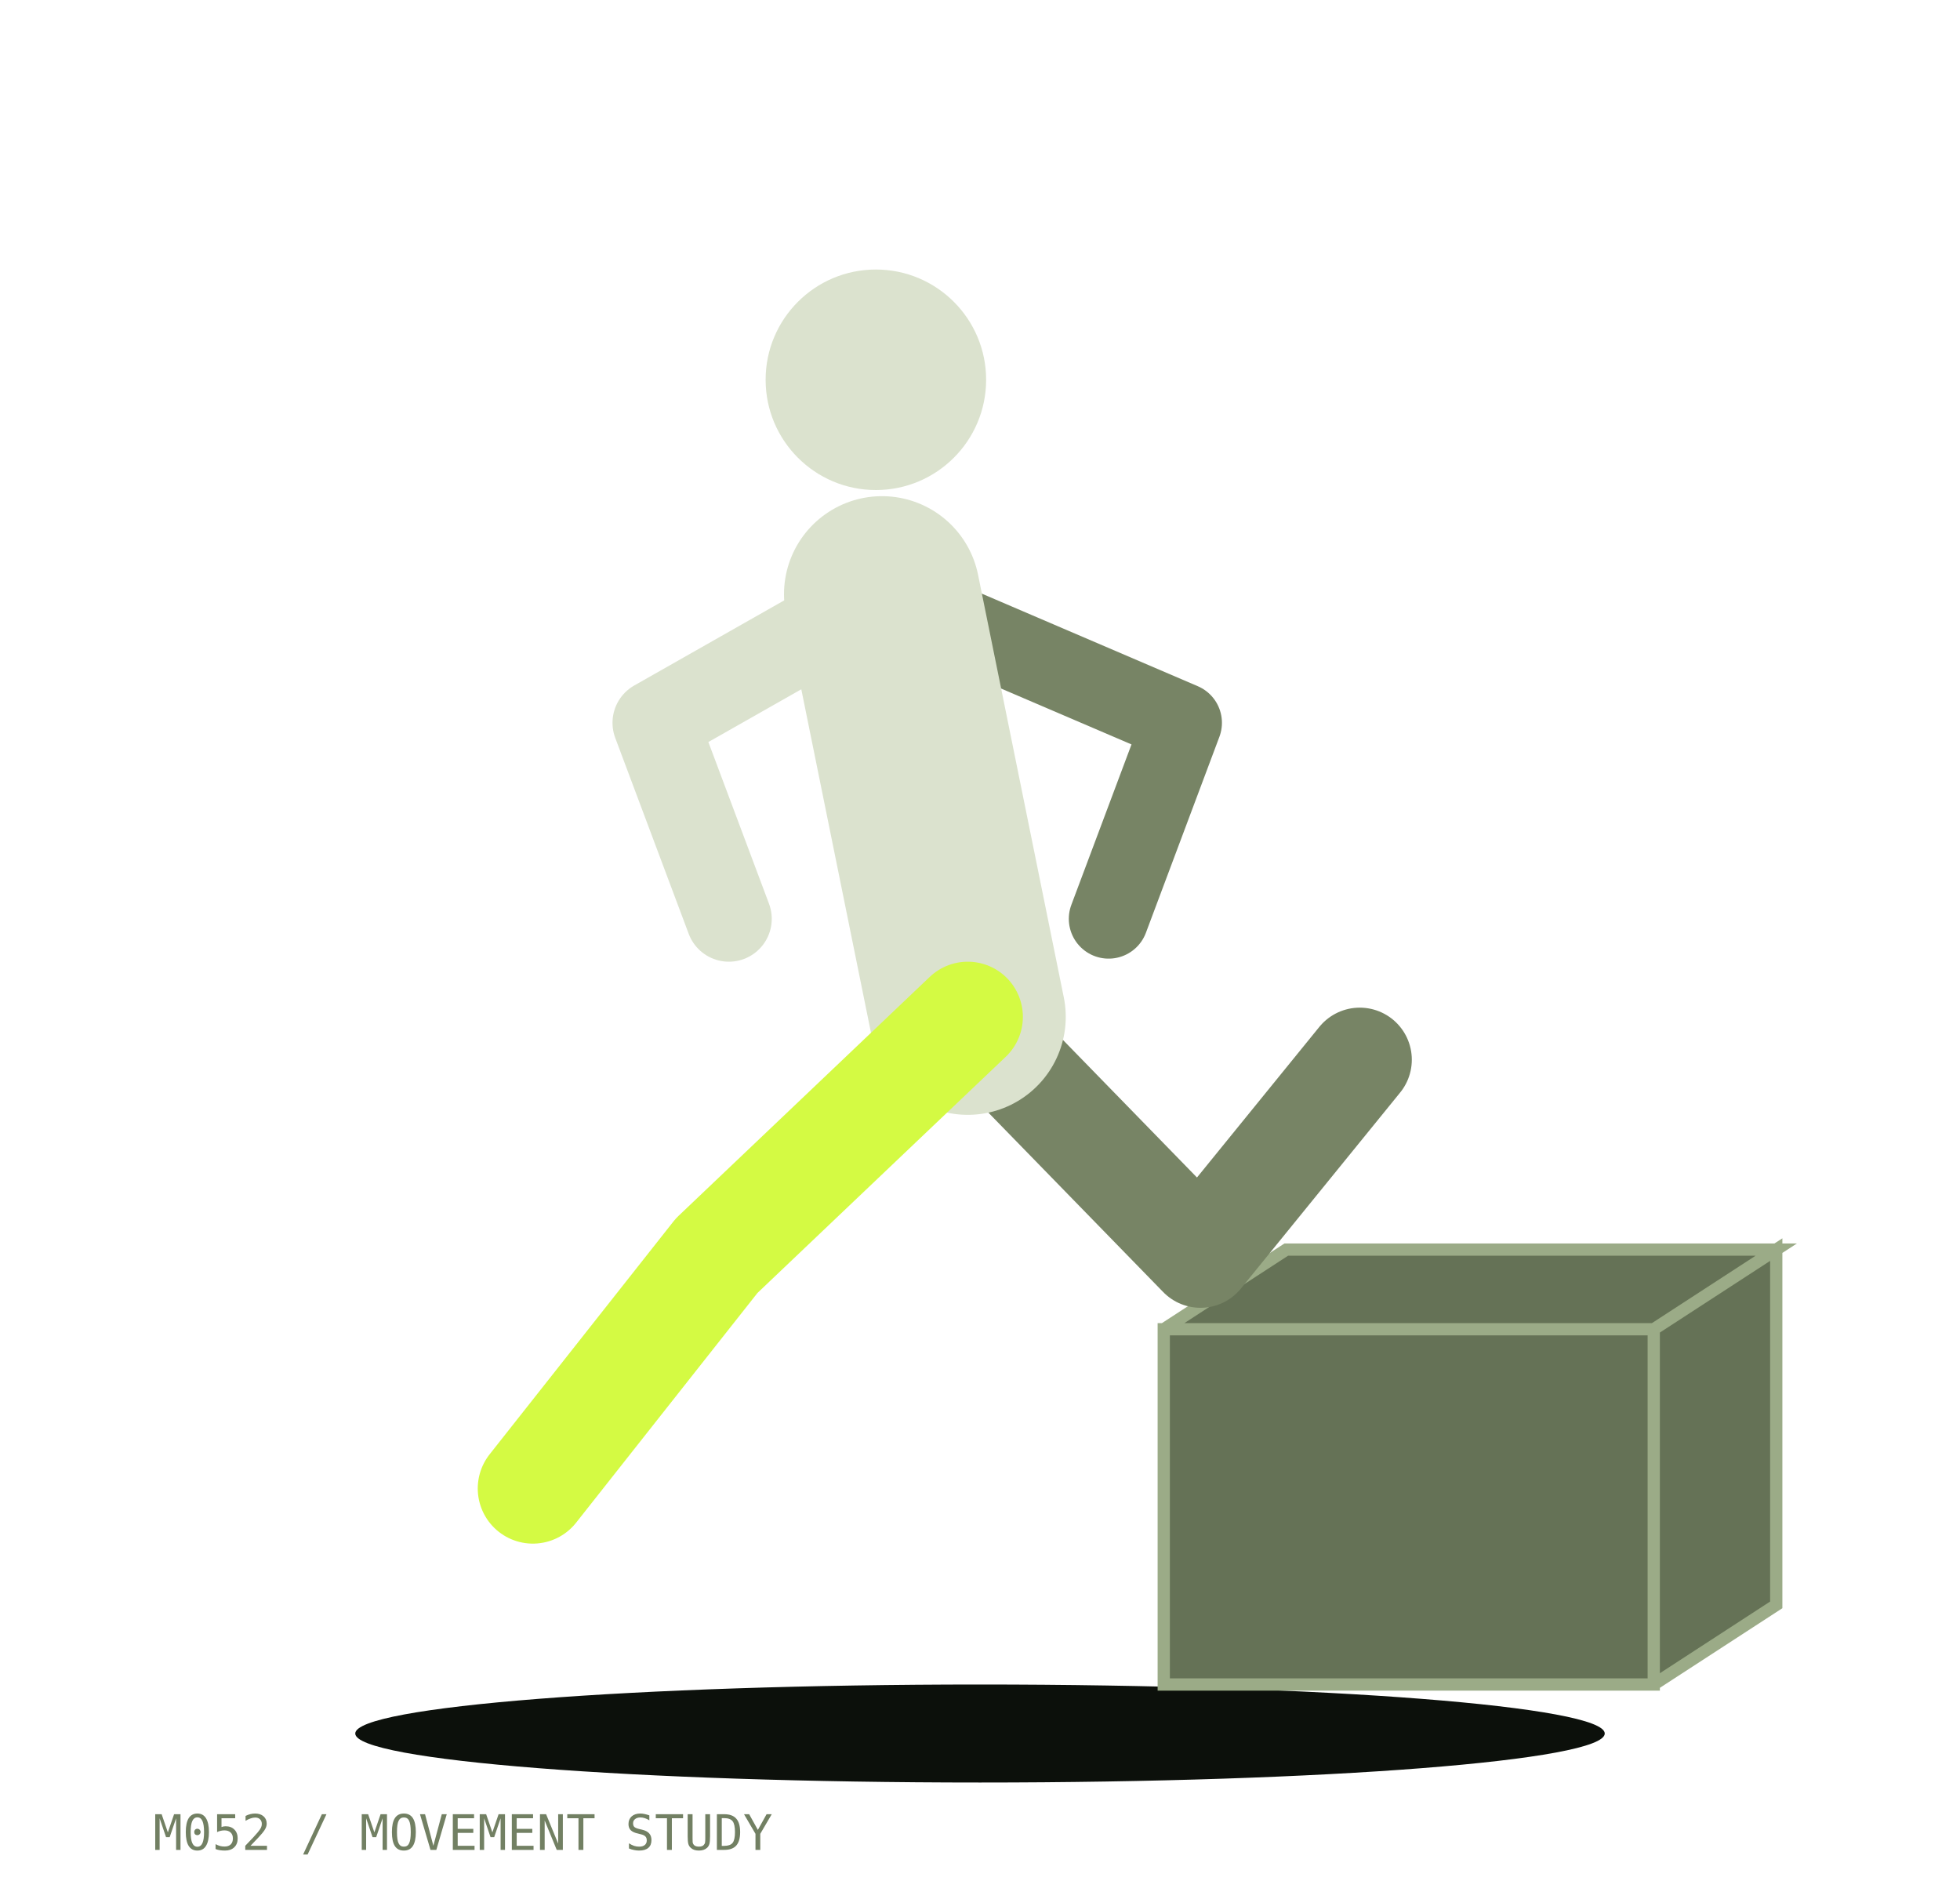
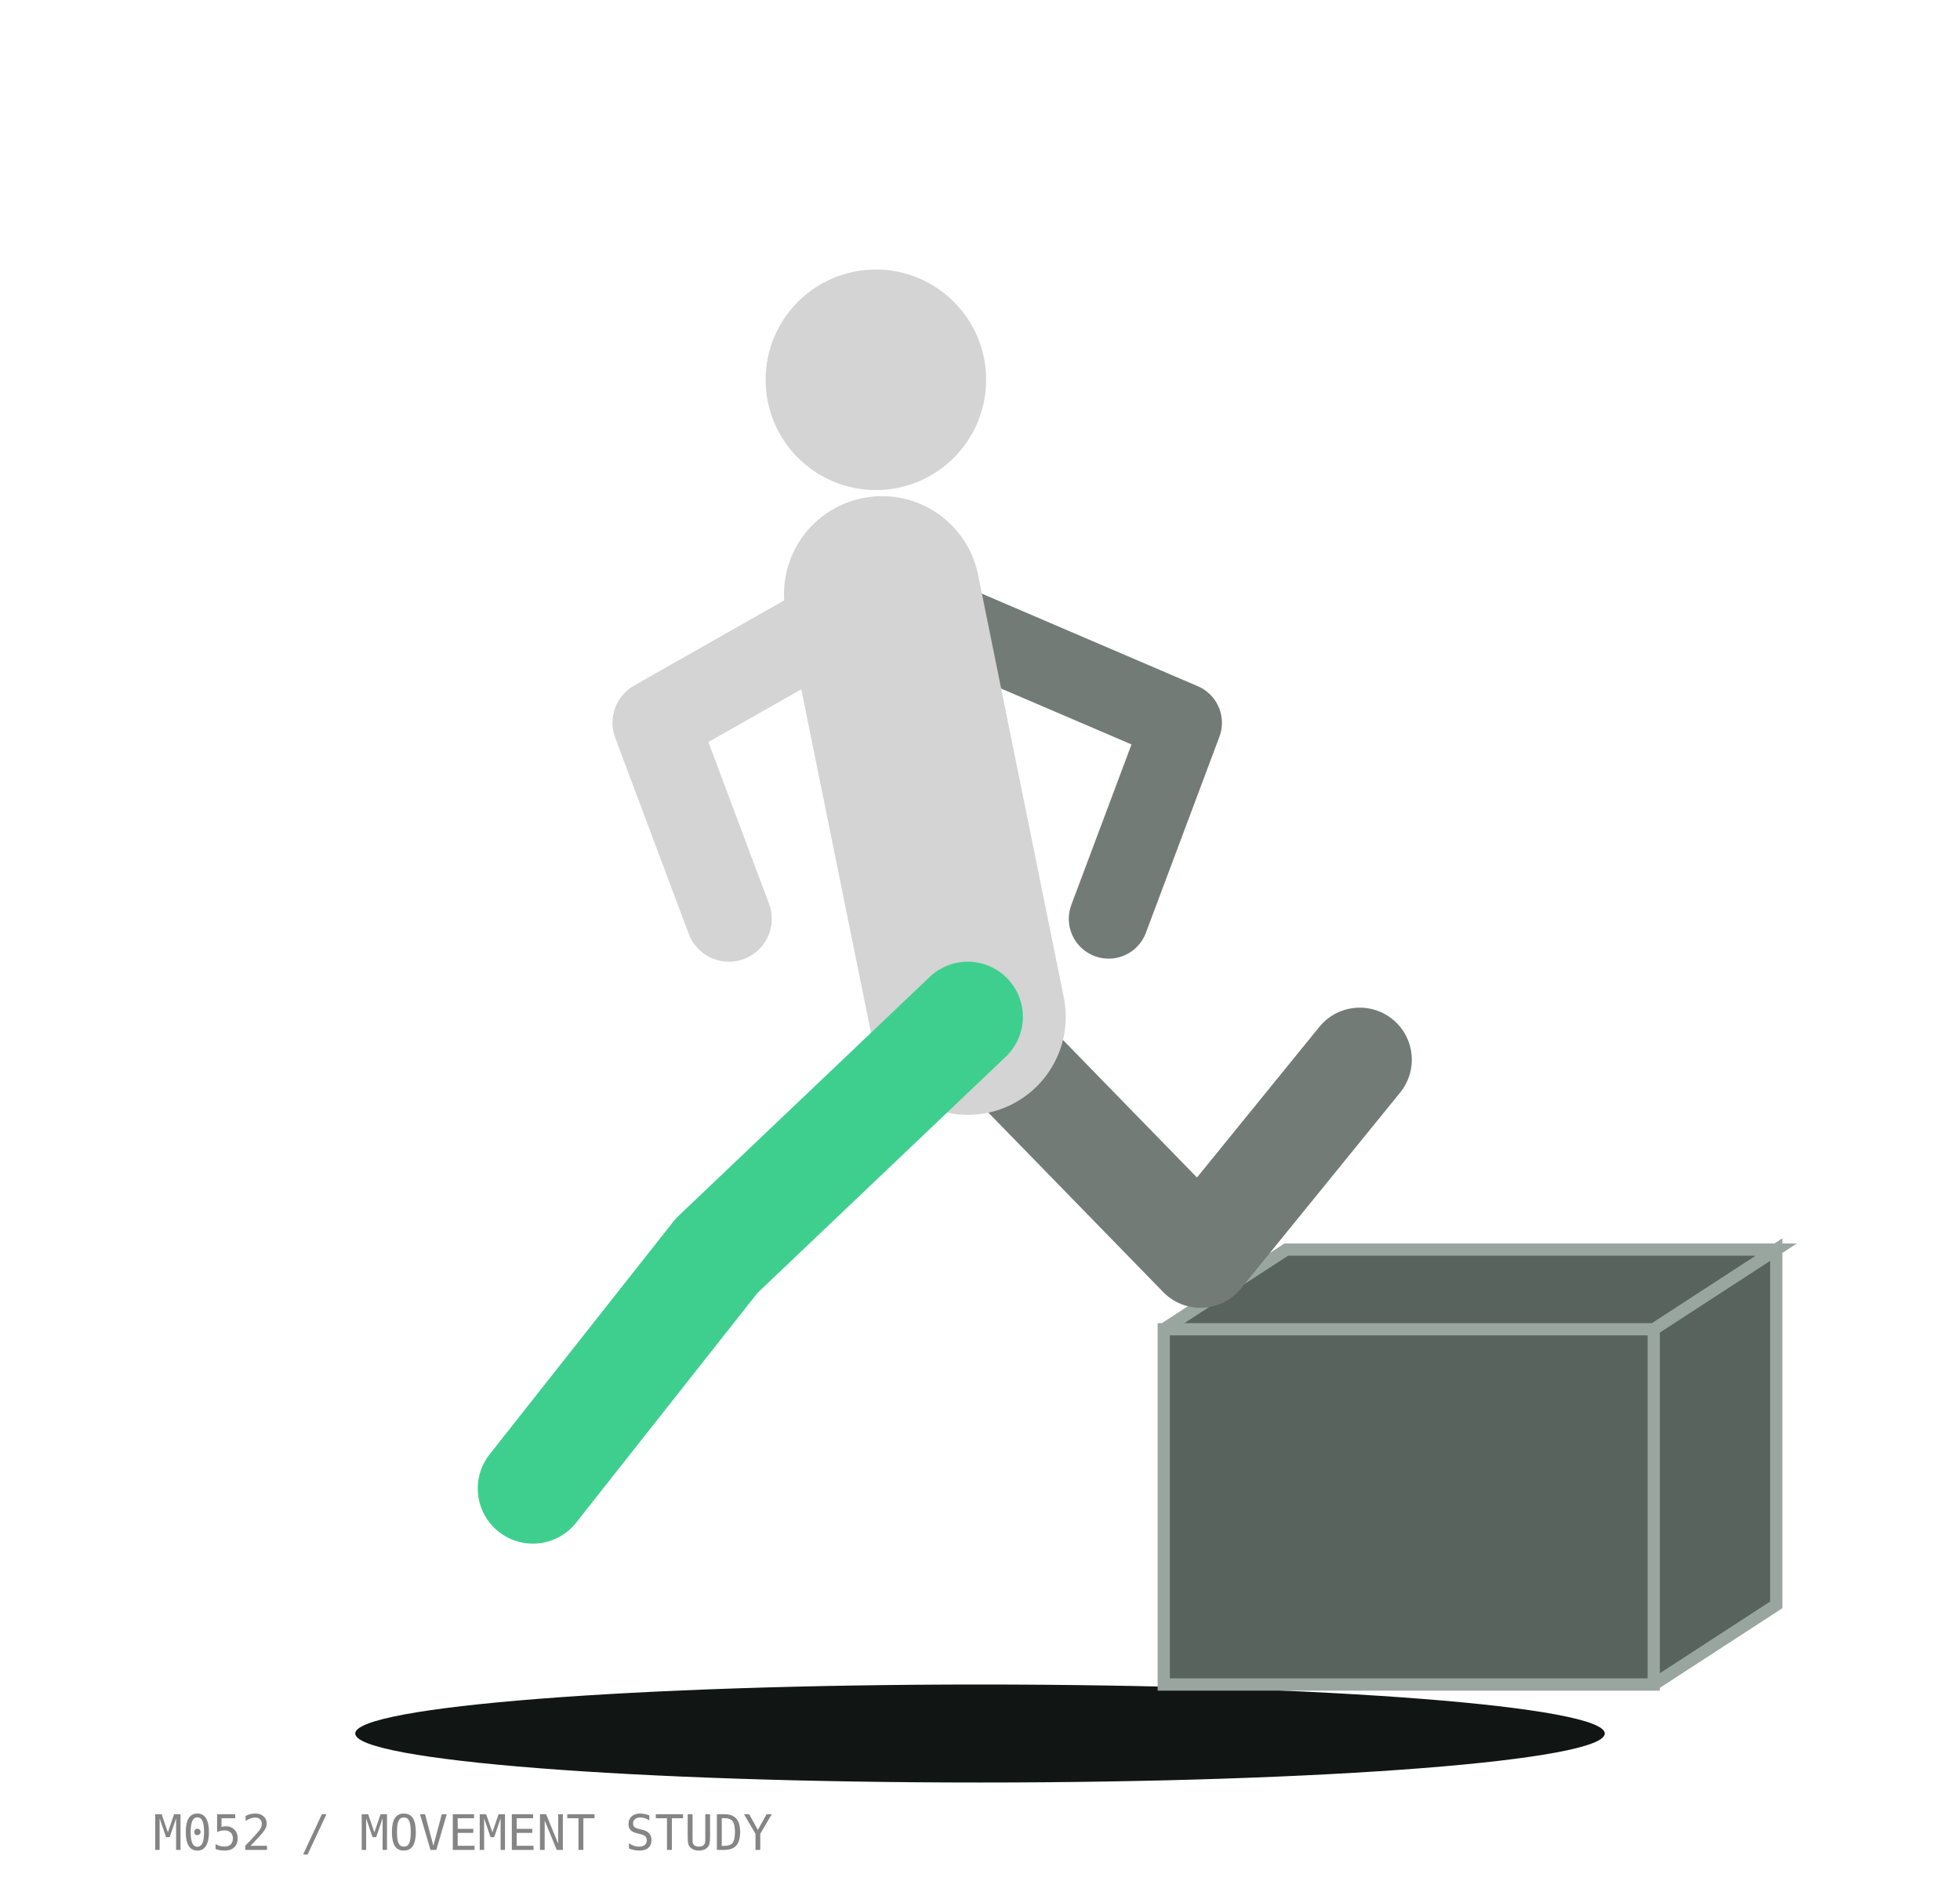
<svg xmlns="http://www.w3.org/2000/svg" viewBox="0 0 320 310">
-   <ellipse cx="160" cy="283" rx="102" ry="8" fill="#0c100b" />
-   <path d="M190 217h80v58h-80zM190 217l20-13h80l-20 13M270 217l20-13v58l-20 13" fill="#657256" stroke="#9bab87" stroke-width="2" />
+   <ellipse cx="160" cy="283" rx="102" ry="8" fill="#111513" />
+   <path d="M190 217h80v58h-80zM190 217l20-13h80l-20 13M270 217l20-13v58l-20 13" fill="#59635d" stroke="#99a69f" stroke-width="2" />
  <g fill="none" stroke-linecap="round" stroke-linejoin="round">
-     <path d="M158 166 L196 205 L222 173" stroke="#778465" stroke-width="17" />
-     <path d="M144 97 L193 118 L181 150" stroke="#778465" stroke-width="13" />
-     <path d="M144 97 L158 166" stroke="#dbe2ce" stroke-width="32" />
-     <path d="M158 166 L117 205 L87 243" stroke="#d4fa43" stroke-width="18" />
-     <path d="M144 97 L107 118 L119 150" stroke="#dbe2ce" stroke-width="14" />
+     <path d="M158 166 L196 205 L222 173" stroke="#737b77" stroke-width="17" />
+     <path d="M144 97 L193 118 L181 150" stroke="#737b77" stroke-width="13" />
+     <path d="M144 97 L158 166" stroke="#d4d4d4" stroke-width="32" />
+     <path d="M158 166 L117 205 L87 243" stroke="#3ecf8e" stroke-width="18" />
+     <path d="M144 97 L107 118 L119 150" stroke="#d4d4d4" stroke-width="14" />
  </g>
-   <circle cx="143" cy="62" r="18" fill="#dbe2ce" />
-   <text x="25" y="302" fill="#728063" font-size="8" font-family="monospace">M052 / MOVEMENT STUDY</text>
+   <circle cx="143" cy="62" r="18" fill="#d4d4d4" />
+   <text x="25" y="302" fill="#858585" font-size="8" font-family="monospace">M052 / MOVEMENT STUDY</text>
</svg>
